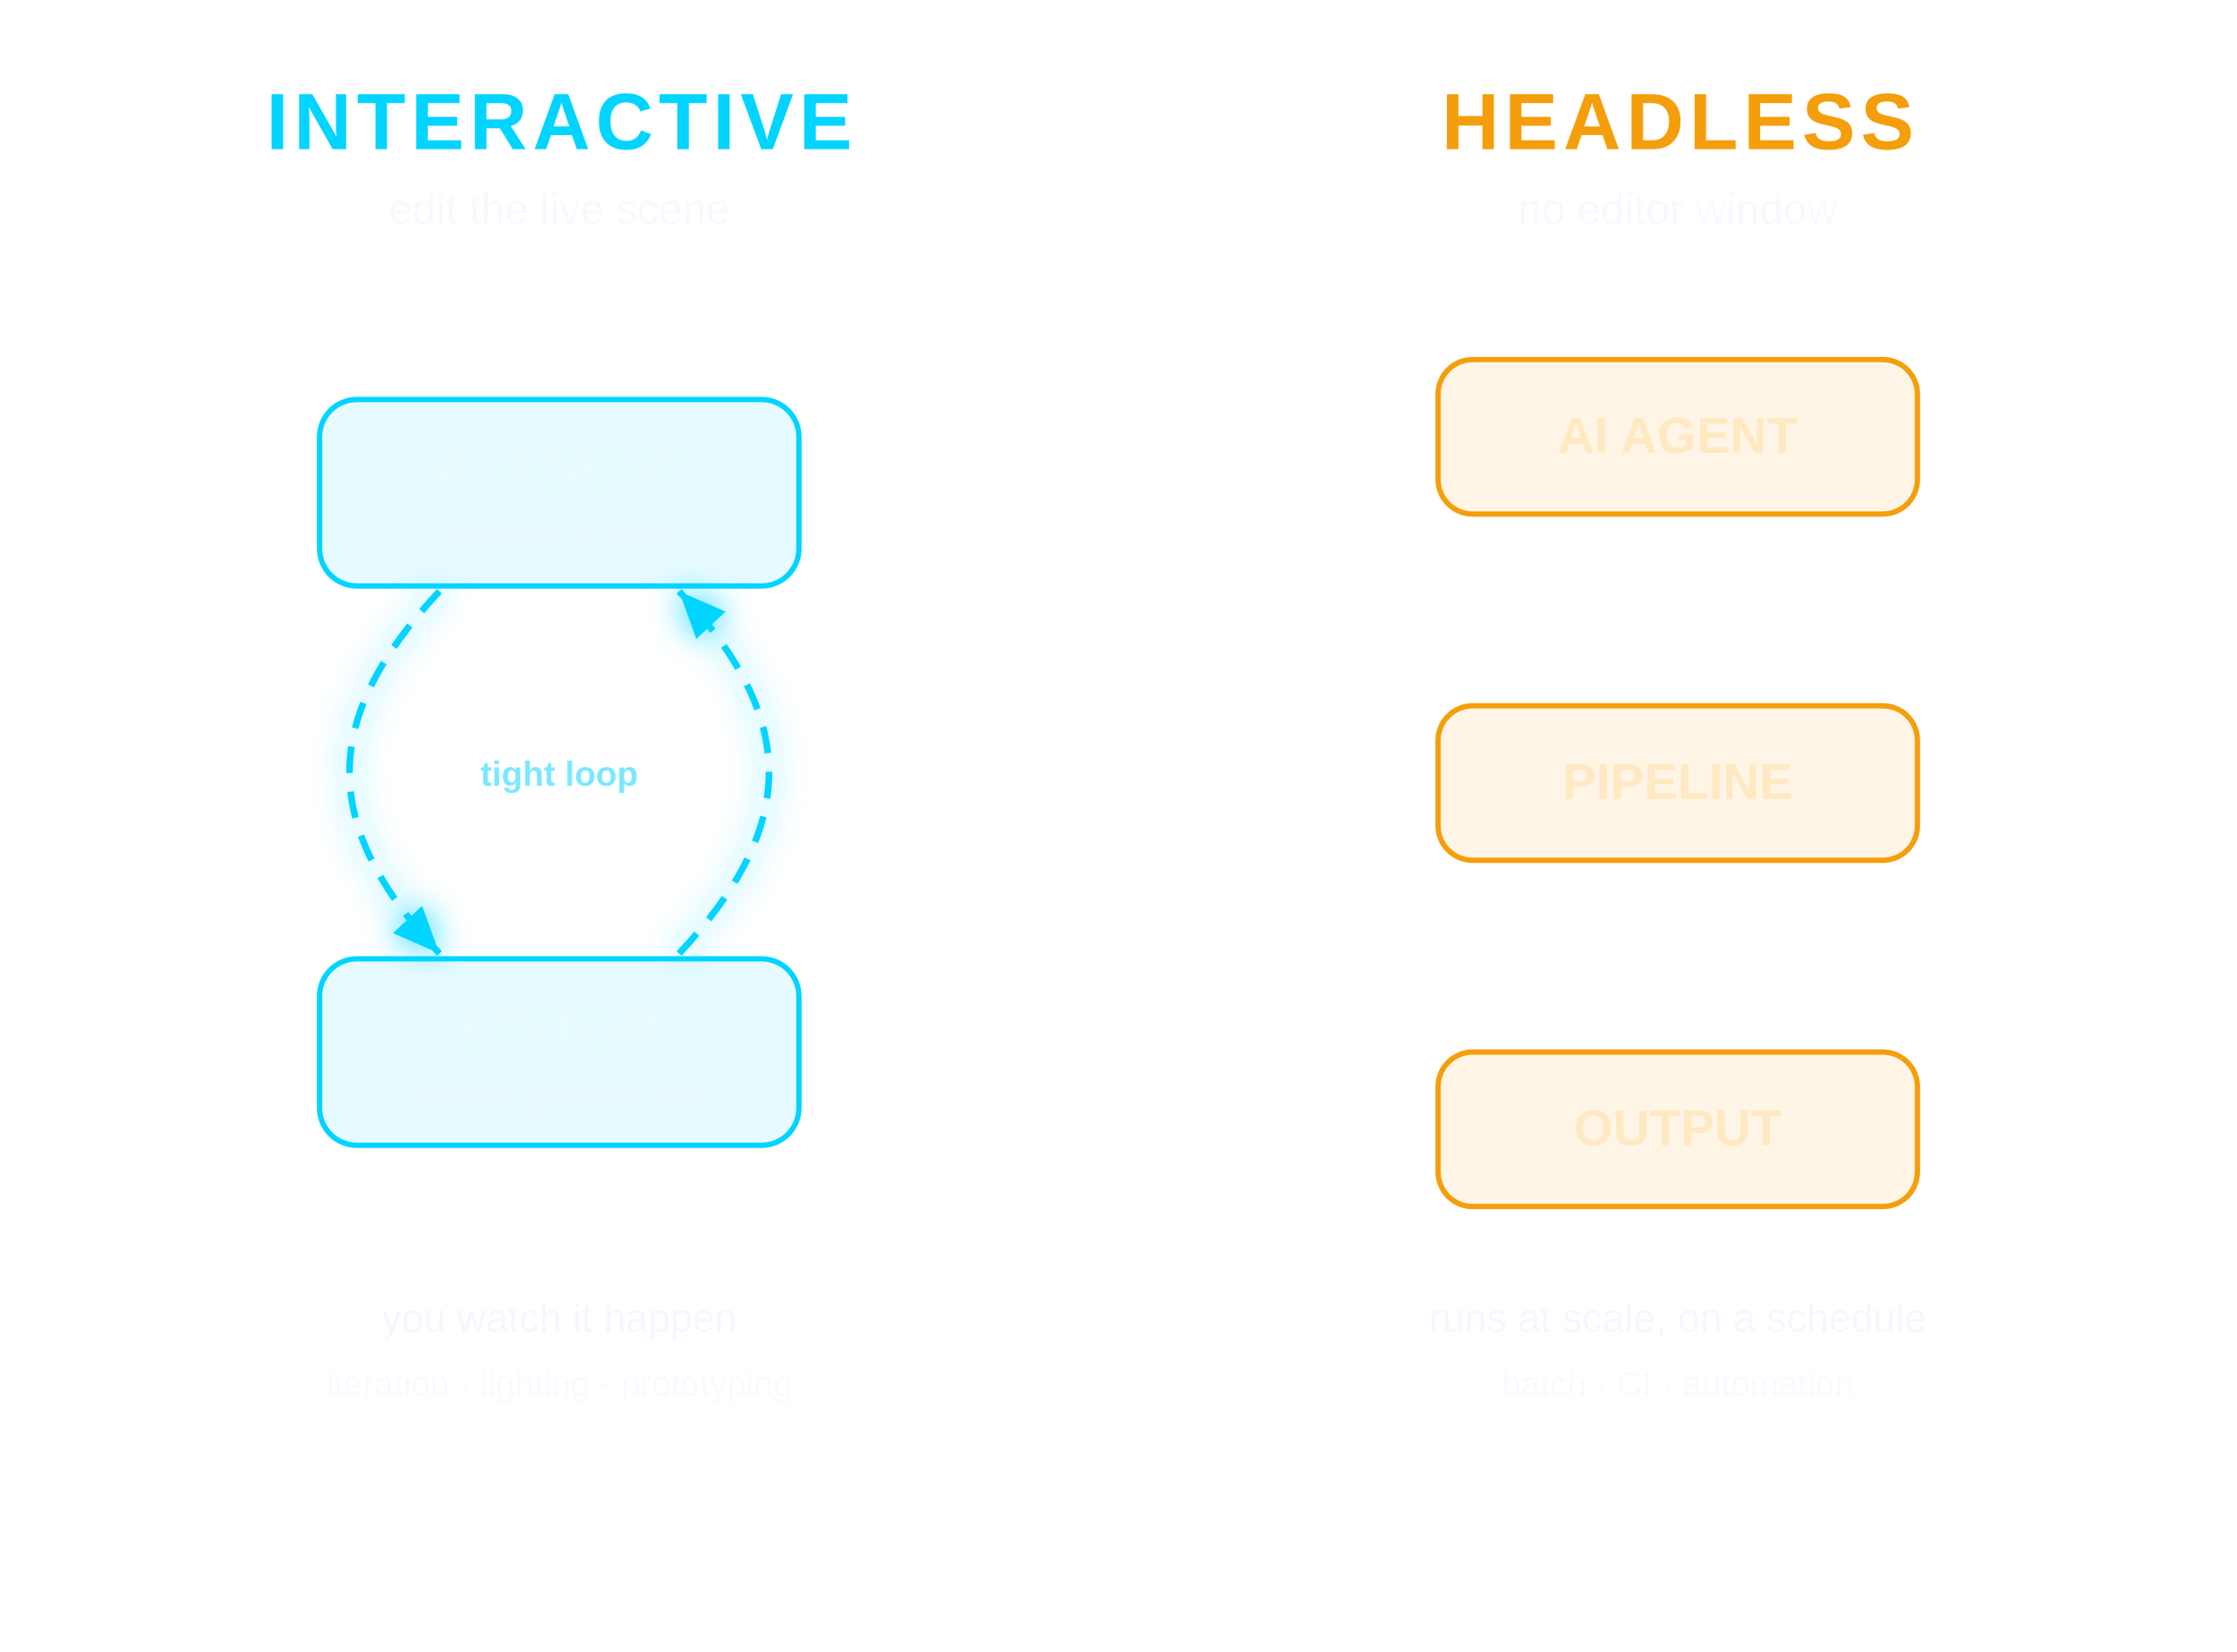
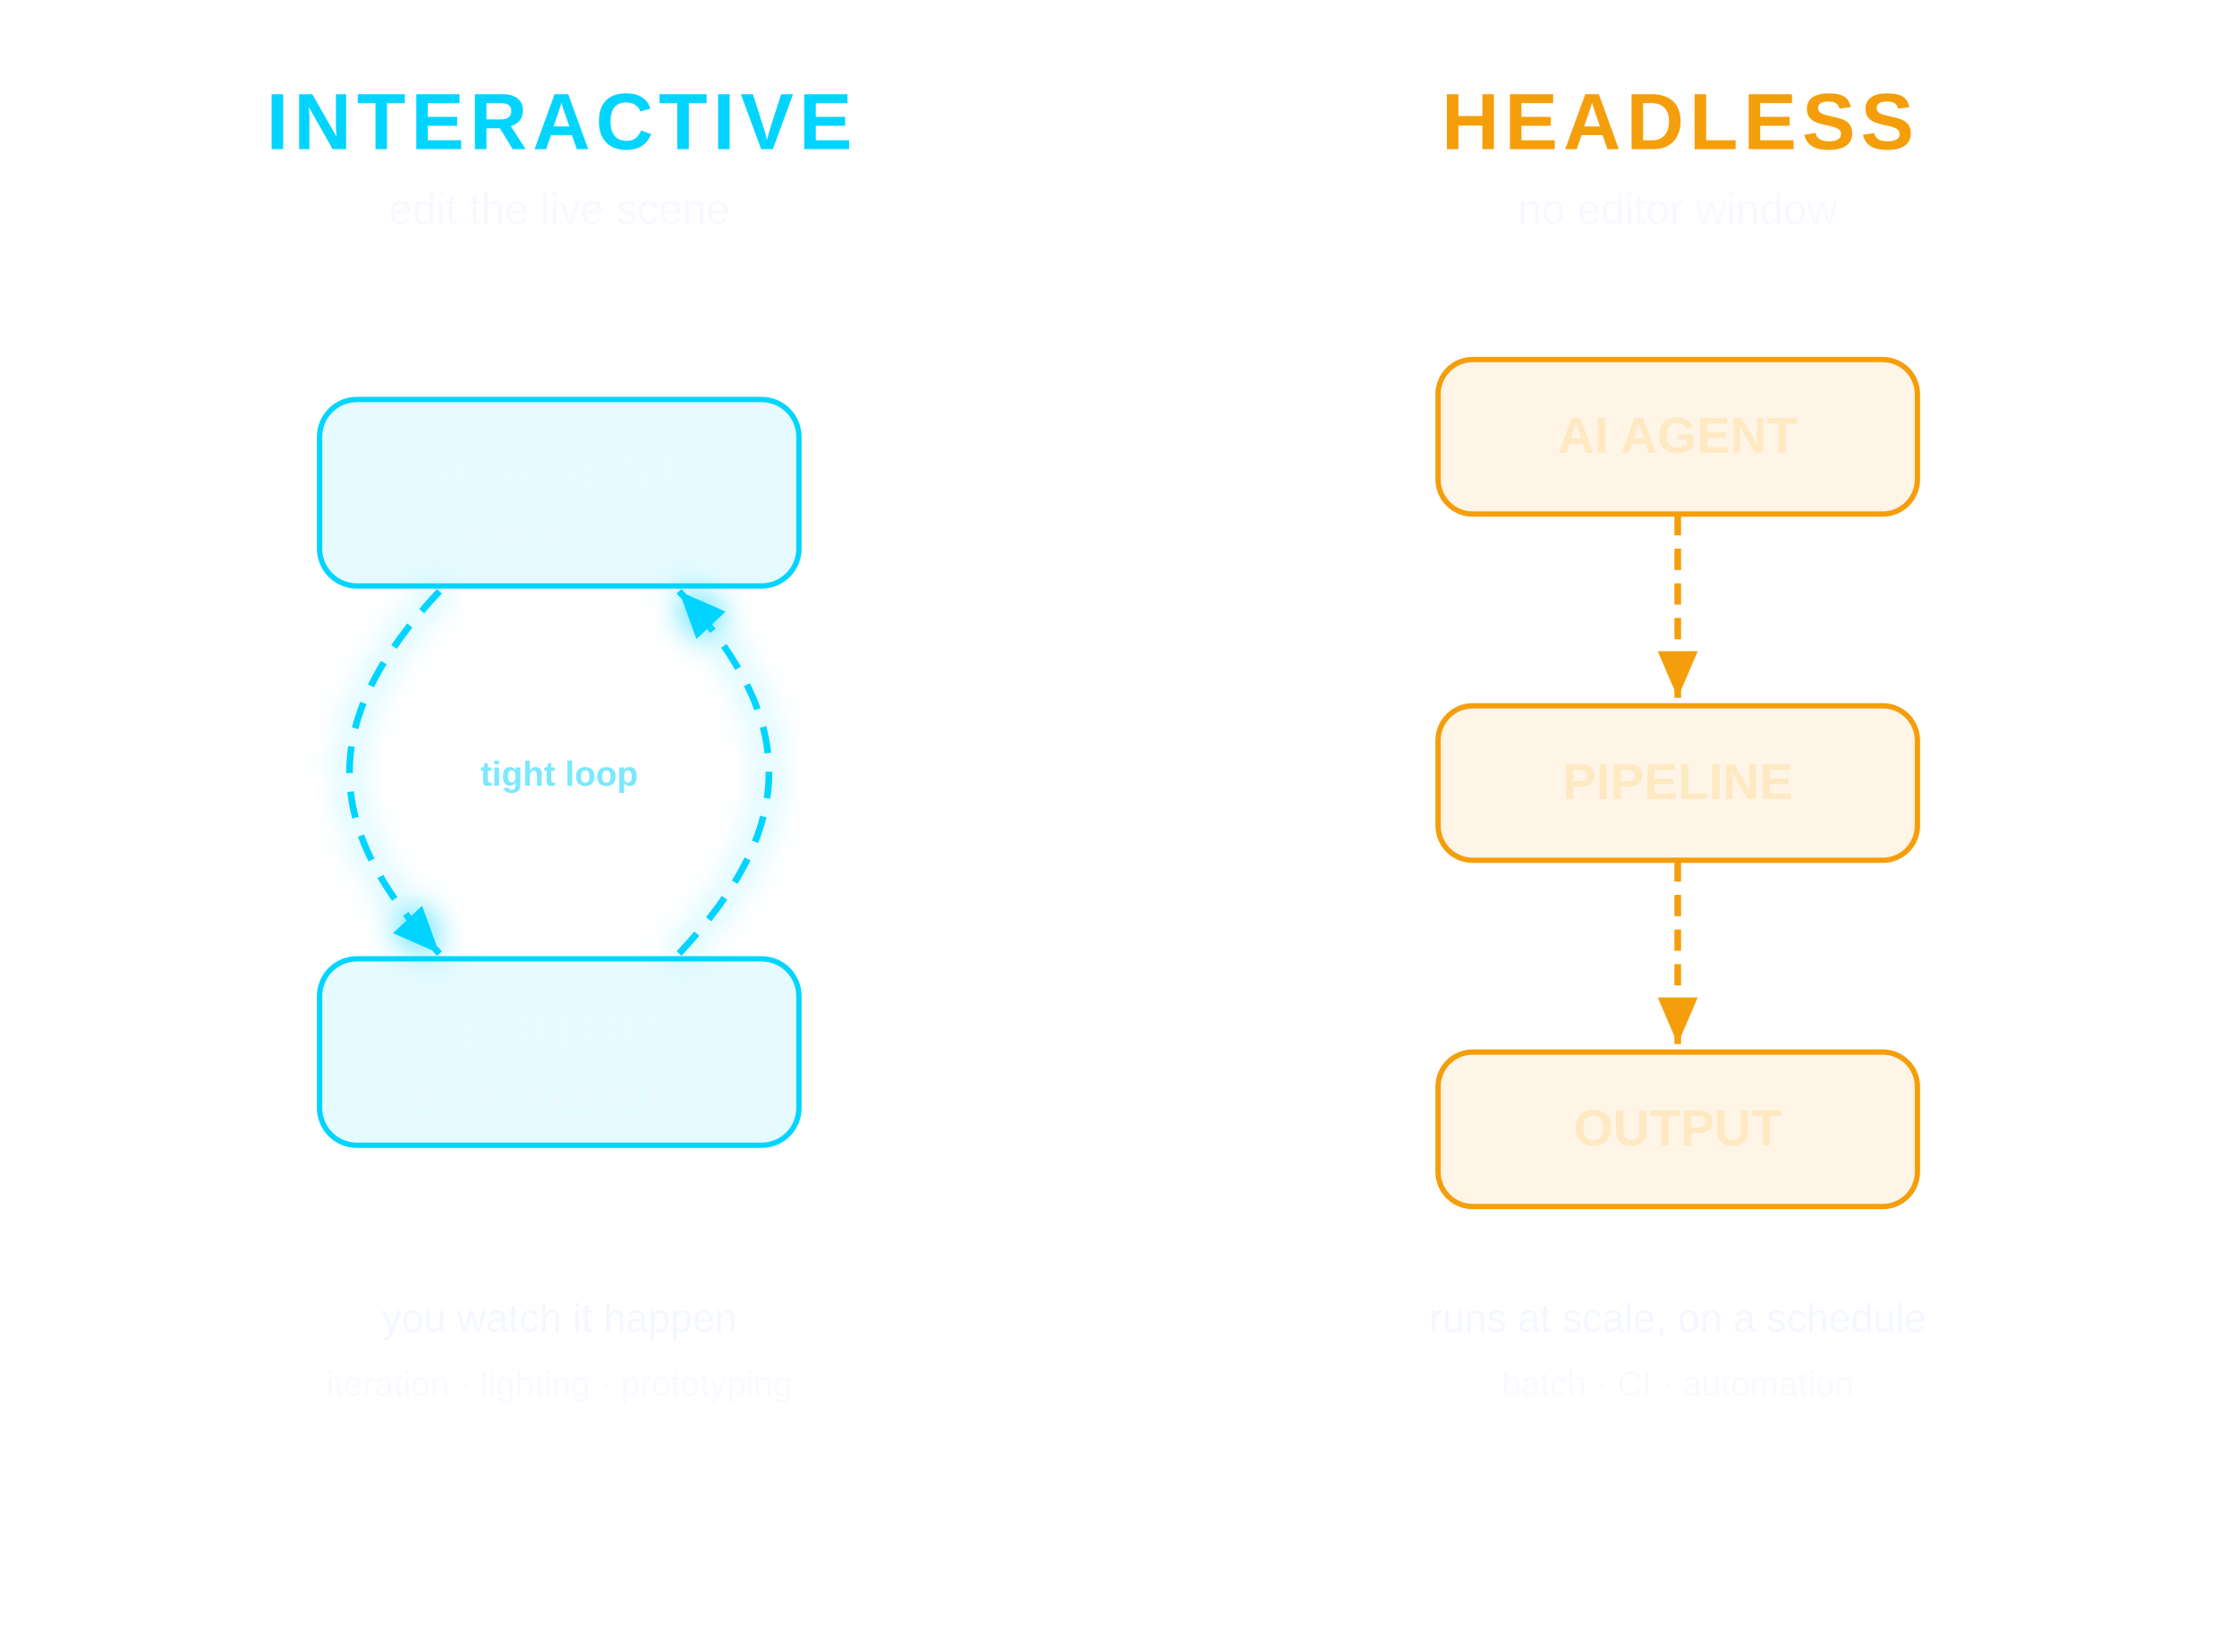
<svg xmlns="http://www.w3.org/2000/svg" viewBox="0 0 840 620" font-family="'Space Grotesk','Helvetica Neue',Arial,sans-serif">
  <defs>
    <filter id="glowT" x="-50%" y="-50%" width="200%" height="200%">
      <feGaussianBlur stdDeviation="6" result="b" />
      <feMerge>
        <feMergeNode in="b" />
        <feMergeNode in="SourceGraphic" />
      </feMerge>
    </filter>
    <filter id="glowA" x="-50%" y="-50%" width="200%" height="200%">
      <feGaussianBlur stdDeviation="6" result="b" />
      <feMerge>
        <feMergeNode in="b" />
        <feMergeNode in="SourceGraphic" />
      </feMerge>
    </filter>
    <marker id="arrT" markerWidth="10" markerHeight="10" refX="7" refY="3" orient="auto">
      <path d="M0,0 L7,3 L0,6 Z" fill="#00d4ff" />
    </marker>
    <marker id="arrA" markerWidth="10" markerHeight="10" refX="7" refY="3" orient="auto">
      <path d="M0,0 L7,3 L0,6 Z" fill="#f59e0b" />
    </marker>
  </defs>
  <style>
    /* ── INTERACTIVE side: bidirectional loop arrows flow in both directions simultaneously ── */
    /* Down arrow (left arc): dash flows downward = decreasing offset */
    @keyframes flowDown {
      0%   { stroke-dashoffset: 40; }
      100% { stroke-dashoffset: 0; }
    }
    /* Up arrow (right arc): dash flows upward = increasing offset */
    @keyframes flowUp {
      0%   { stroke-dashoffset: 0; }
      100% { stroke-dashoffset: 40; }
    }
    .loop-down {
      stroke-dasharray: 10 7;
      animation: flowDown 1.8s linear infinite;
    }
    .loop-up {
      stroke-dasharray: 10 7;
      animation: flowDown 1.8s linear infinite;
    }

    /* ── HEADLESS side: sequential downward pulse through AI -&gt; PIPELINE -&gt; OUTPUT ── */
    /* Each arrow fades in then out, staggered for batch-conveyor feel */
    @keyframes arrowPulse1 {
      0%,100%{ stroke-opacity:0.2; }
      0%     { stroke-opacity:0.2; }
      10%    { stroke-opacity:1; }
      33%    { stroke-opacity:1; }
      50%    { stroke-opacity:0.2; }
    }
    @keyframes arrowPulse2 {
      0%,100%{ stroke-opacity:0.2; }
      33%    { stroke-opacity:0.2; }
      43%    { stroke-opacity:1; }
      66%    { stroke-opacity:1; }
      80%    { stroke-opacity:0.2; }
    }
    /* Flowing dash offsets for the headless arrows */
    @keyframes batchFlow {
      0%   { stroke-dashoffset: 20; }
      100% { stroke-dashoffset: 0; }
    }
    .arrow-h1 {
      stroke-dasharray: 8 5;
      animation: batchFlow 0.9s linear infinite, arrowPulse1 2.7s ease-in-out infinite;
    }
    .arrow-h2 {
      stroke-dasharray: 8 5;
      animation: batchFlow 0.9s linear infinite 0.9s, arrowPulse2 2.7s ease-in-out infinite;
    }

    /* Moving dots for headless: travel down each arrow segment, staggered */
    @keyframes dotH1 {
      0%   { offset-distance:0%; opacity:0; }
      5%   { opacity:1; }
      90%  { opacity:1; }
      100% { offset-distance:100%; opacity:0; }
    }
    @keyframes dotH2 {
      0%   { offset-distance:0%; opacity:0; }
      5%   { opacity:1; }
      90%  { opacity:1; }
      100% { offset-distance:100%; opacity:0; }
    }
    .dot-h1 {
      offset-path: path('M630,193 L630,262');
      animation: dotH1 2.7s ease-in infinite;
    }
    .dot-h2 {
      offset-path: path('M630,323 L630,392');
      animation: dotH2 2.7s ease-in infinite 0.9s;
    }
  </style>
  <line x1="420" y1="70" x2="420" y2="560" stroke="rgba(240,244,255,.12)" stroke-width="1.5" stroke-dasharray="4 7" />
  <text x="210" y="56" text-anchor="middle" fill="#00d4ff" font-size="30" font-weight="700" letter-spacing="2">INTERACTIVE</text>
  <text x="210" y="84" text-anchor="middle" fill="rgba(240,244,255,.55)" font-size="16">edit the live scene</text>
  <rect x="120" y="150" width="180" height="70" rx="14" fill="rgba(0,212,255,.10)" stroke="#00d4ff" stroke-width="2" />
  <text x="210" y="183" text-anchor="middle" fill="#e9fbff" font-size="20" font-weight="600">AI AGENT</text>
  <text x="210" y="206" text-anchor="middle" fill="rgba(240,244,255,.5)" font-size="13">prompts &amp; acts</text>
  <rect x="120" y="360" width="180" height="70" rx="14" fill="rgba(0,212,255,.10)" stroke="#00d4ff" stroke-width="2" />
  <text x="210" y="393" text-anchor="middle" fill="#e9fbff" font-size="20" font-weight="600">EDITOR</text>
  <text x="210" y="416" text-anchor="middle" fill="rgba(240,244,255,.5)" font-size="13">scene updates live</text>
  <path class="loop-down" d="M165 222 C 120 270, 120 310, 165 358" fill="none" stroke="#00d4ff" stroke-width="2.5" marker-end="url(#arrT)" filter="url(#glowT)" />
  <path class="loop-up" d="M255 358 C 300 310, 300 270, 255 222" fill="none" stroke="#00d4ff" stroke-width="2.5" marker-end="url(#arrT)" filter="url(#glowT)" />
  <text x="210" y="295" text-anchor="middle" fill="#7be8ff" font-size="13" font-weight="600">tight loop</text>
  <text x="210" y="500" text-anchor="middle" fill="rgba(240,244,255,.7)" font-size="15">you watch it happen</text>
  <text x="210" y="524" text-anchor="middle" fill="rgba(240,244,255,.45)" font-size="13">iteration · lighting · prototyping</text>
  <text x="630" y="56" text-anchor="middle" fill="#f59e0b" font-size="30" font-weight="700" letter-spacing="2">HEADLESS</text>
  <text x="630" y="84" text-anchor="middle" fill="rgba(240,244,255,.55)" font-size="16">no editor window</text>
  <rect x="540" y="135" width="180" height="58" rx="13" fill="rgba(245,158,11,.10)" stroke="#f59e0b" stroke-width="2" />
  <text x="630" y="170" text-anchor="middle" fill="#ffe9c2" font-size="19" font-weight="600">AI AGENT</text>
  <rect x="540" y="265" width="180" height="58" rx="13" fill="rgba(245,158,11,.10)" stroke="#f59e0b" stroke-width="2" />
  <text x="630" y="300" text-anchor="middle" fill="#ffe9c2" font-size="19" font-weight="600">PIPELINE</text>
  <rect x="540" y="395" width="180" height="58" rx="13" fill="rgba(245,158,11,.10)" stroke="#f59e0b" stroke-width="2" />
  <text x="630" y="430" text-anchor="middle" fill="#ffe9c2" font-size="19" font-weight="600">OUTPUT</text>
-   <line class="arrow-h1" x1="630" y1="193" x2="630" y2="262" stroke="#f59e0b" stroke-width="2.5" marker-end="url(#arrA)" filter="url(#glowA)" />
-   <line class="arrow-h2" x1="630" y1="323" x2="630" y2="392" stroke="#f59e0b" stroke-width="2.5" marker-end="url(#arrA)" filter="url(#glowA)" />
+   <line class="arrow-h1" x1="630" y1="193" x2="630" y2="262" stroke="#f59e0b" stroke-width="2.5" marker-end="url(#arrA)" />
+   <line class="arrow-h2" x1="630" y1="323" x2="630" y2="392" stroke="#f59e0b" stroke-width="2.5" marker-end="url(#arrA)" />
  <circle class="dot-h1" r="4.5" fill="#f59e0b" opacity="0" />
  <circle class="dot-h2" r="4.5" fill="#f59e0b" opacity="0" />
  <text x="630" y="500" text-anchor="middle" fill="rgba(240,244,255,.7)" font-size="15">runs at scale, on a schedule</text>
  <text x="630" y="524" text-anchor="middle" fill="rgba(240,244,255,.45)" font-size="13">batch · CI · automation</text>
</svg>
